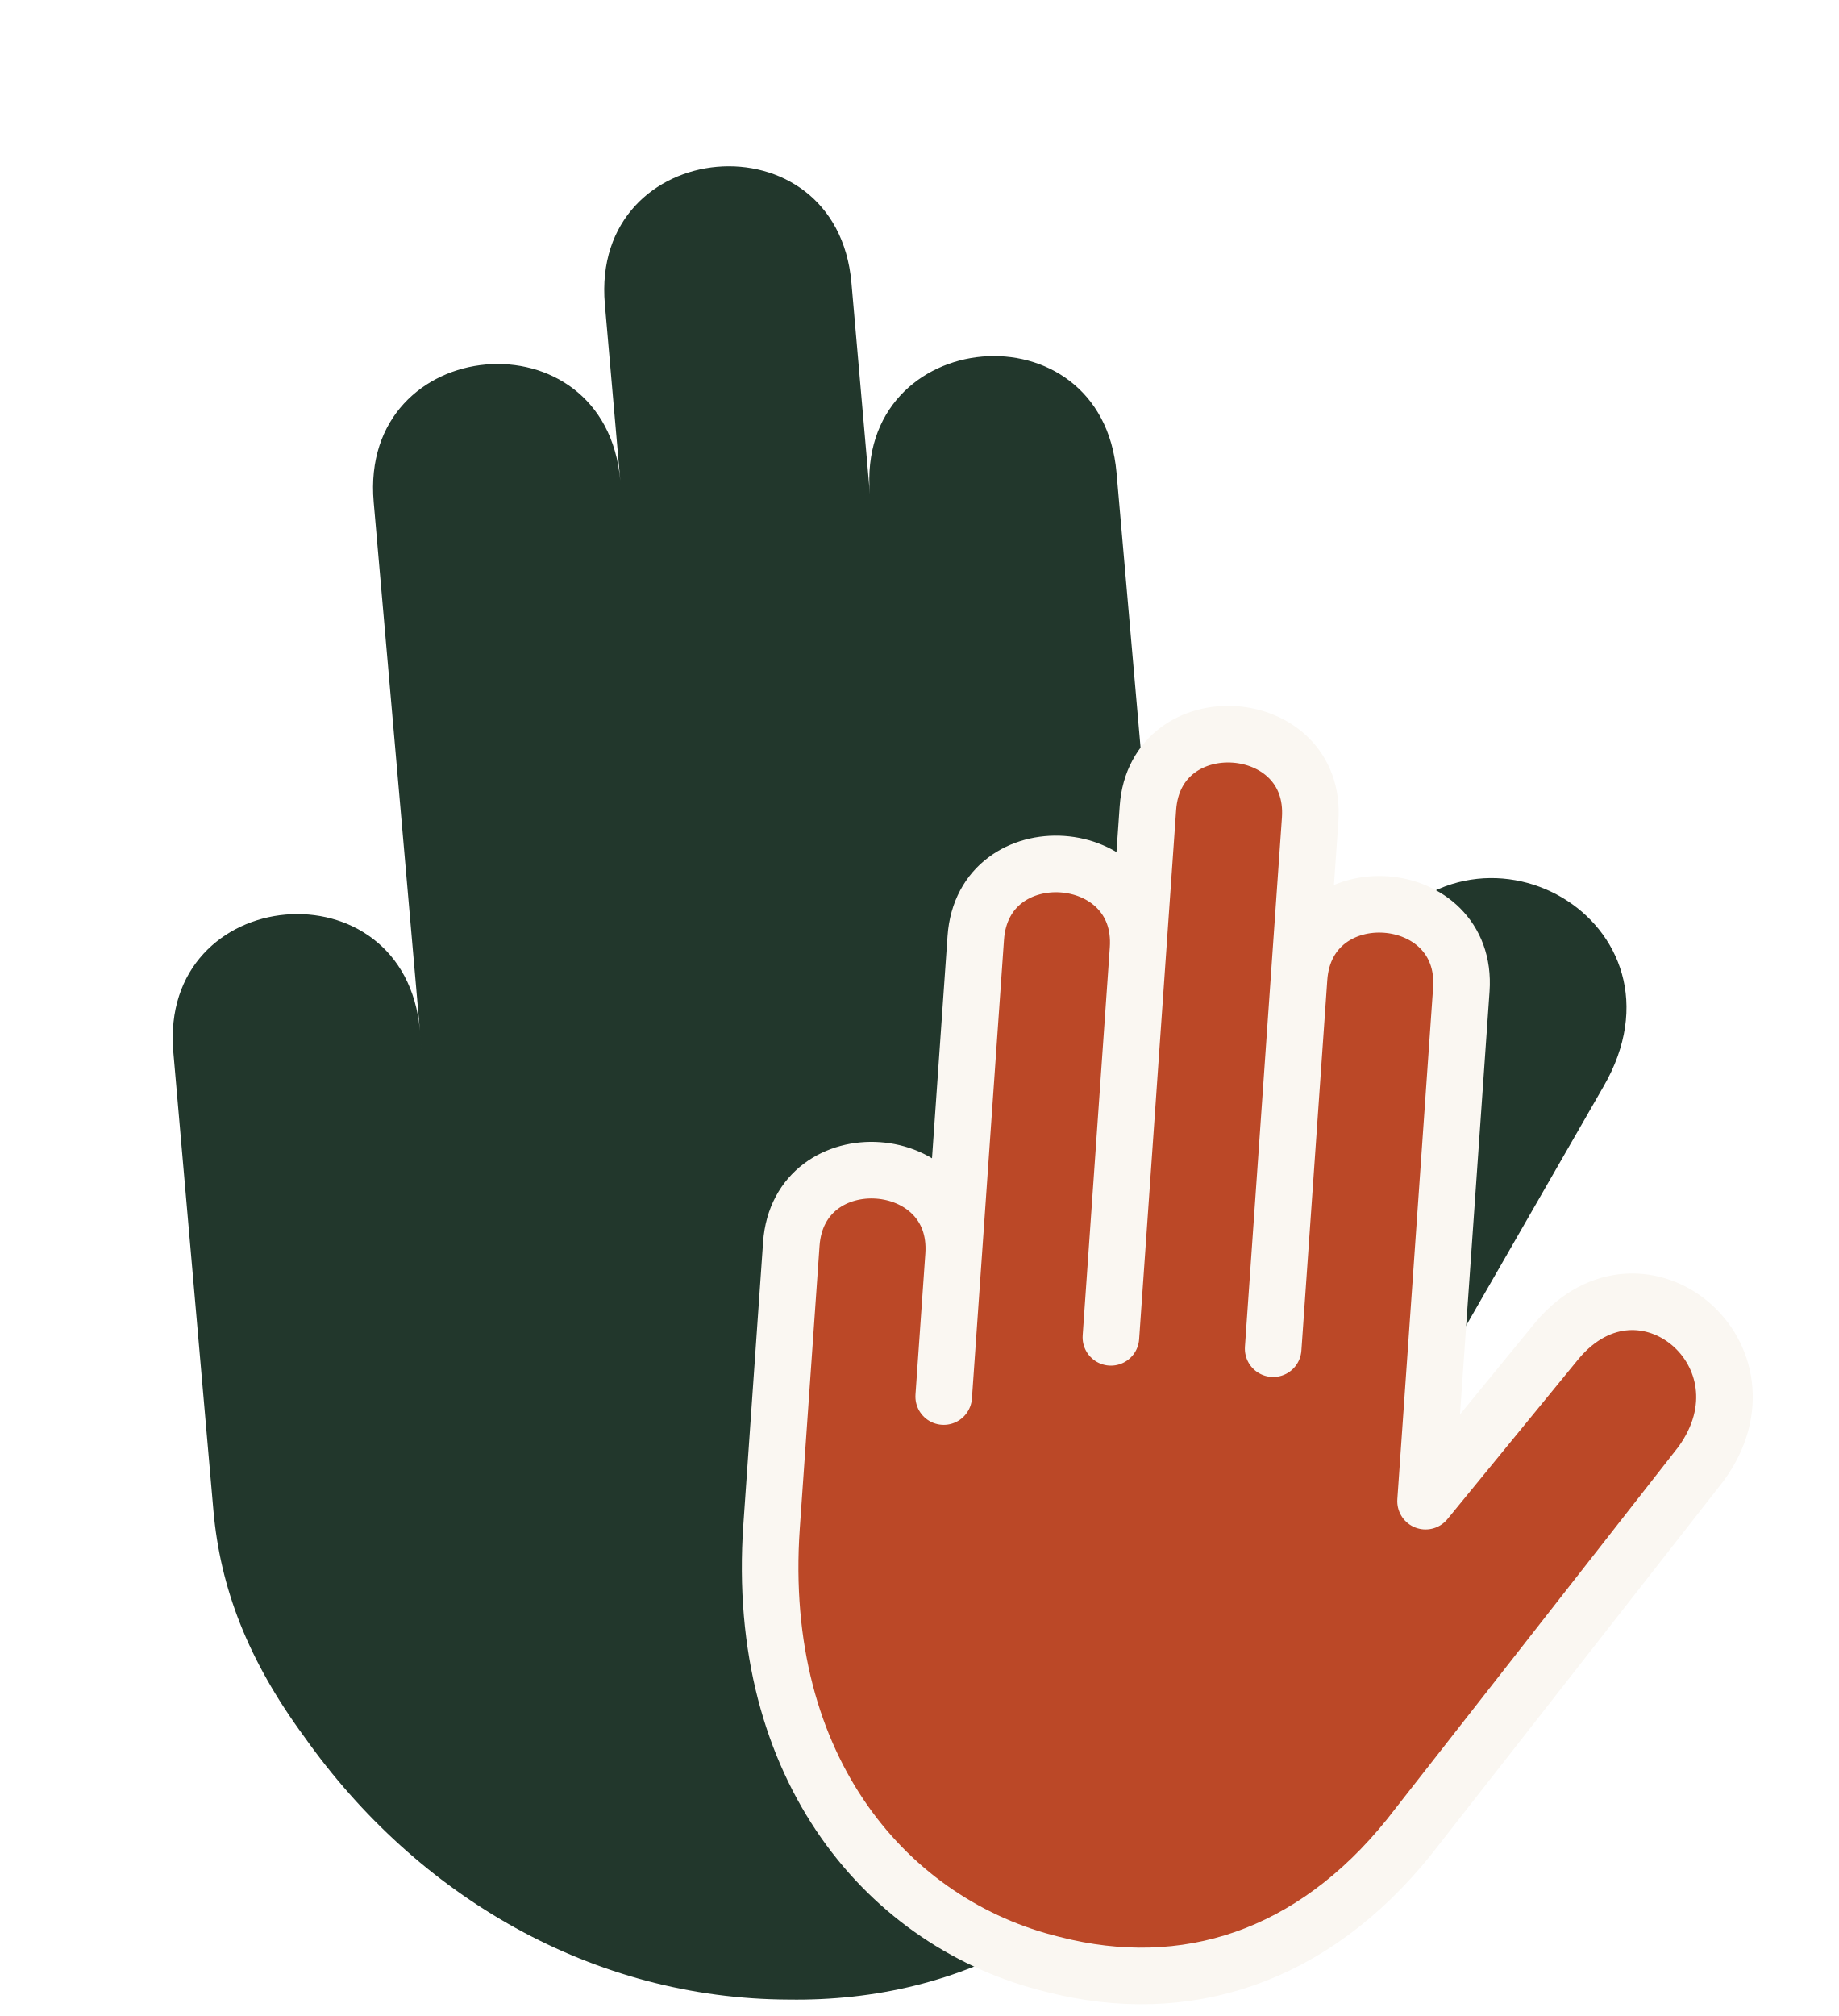
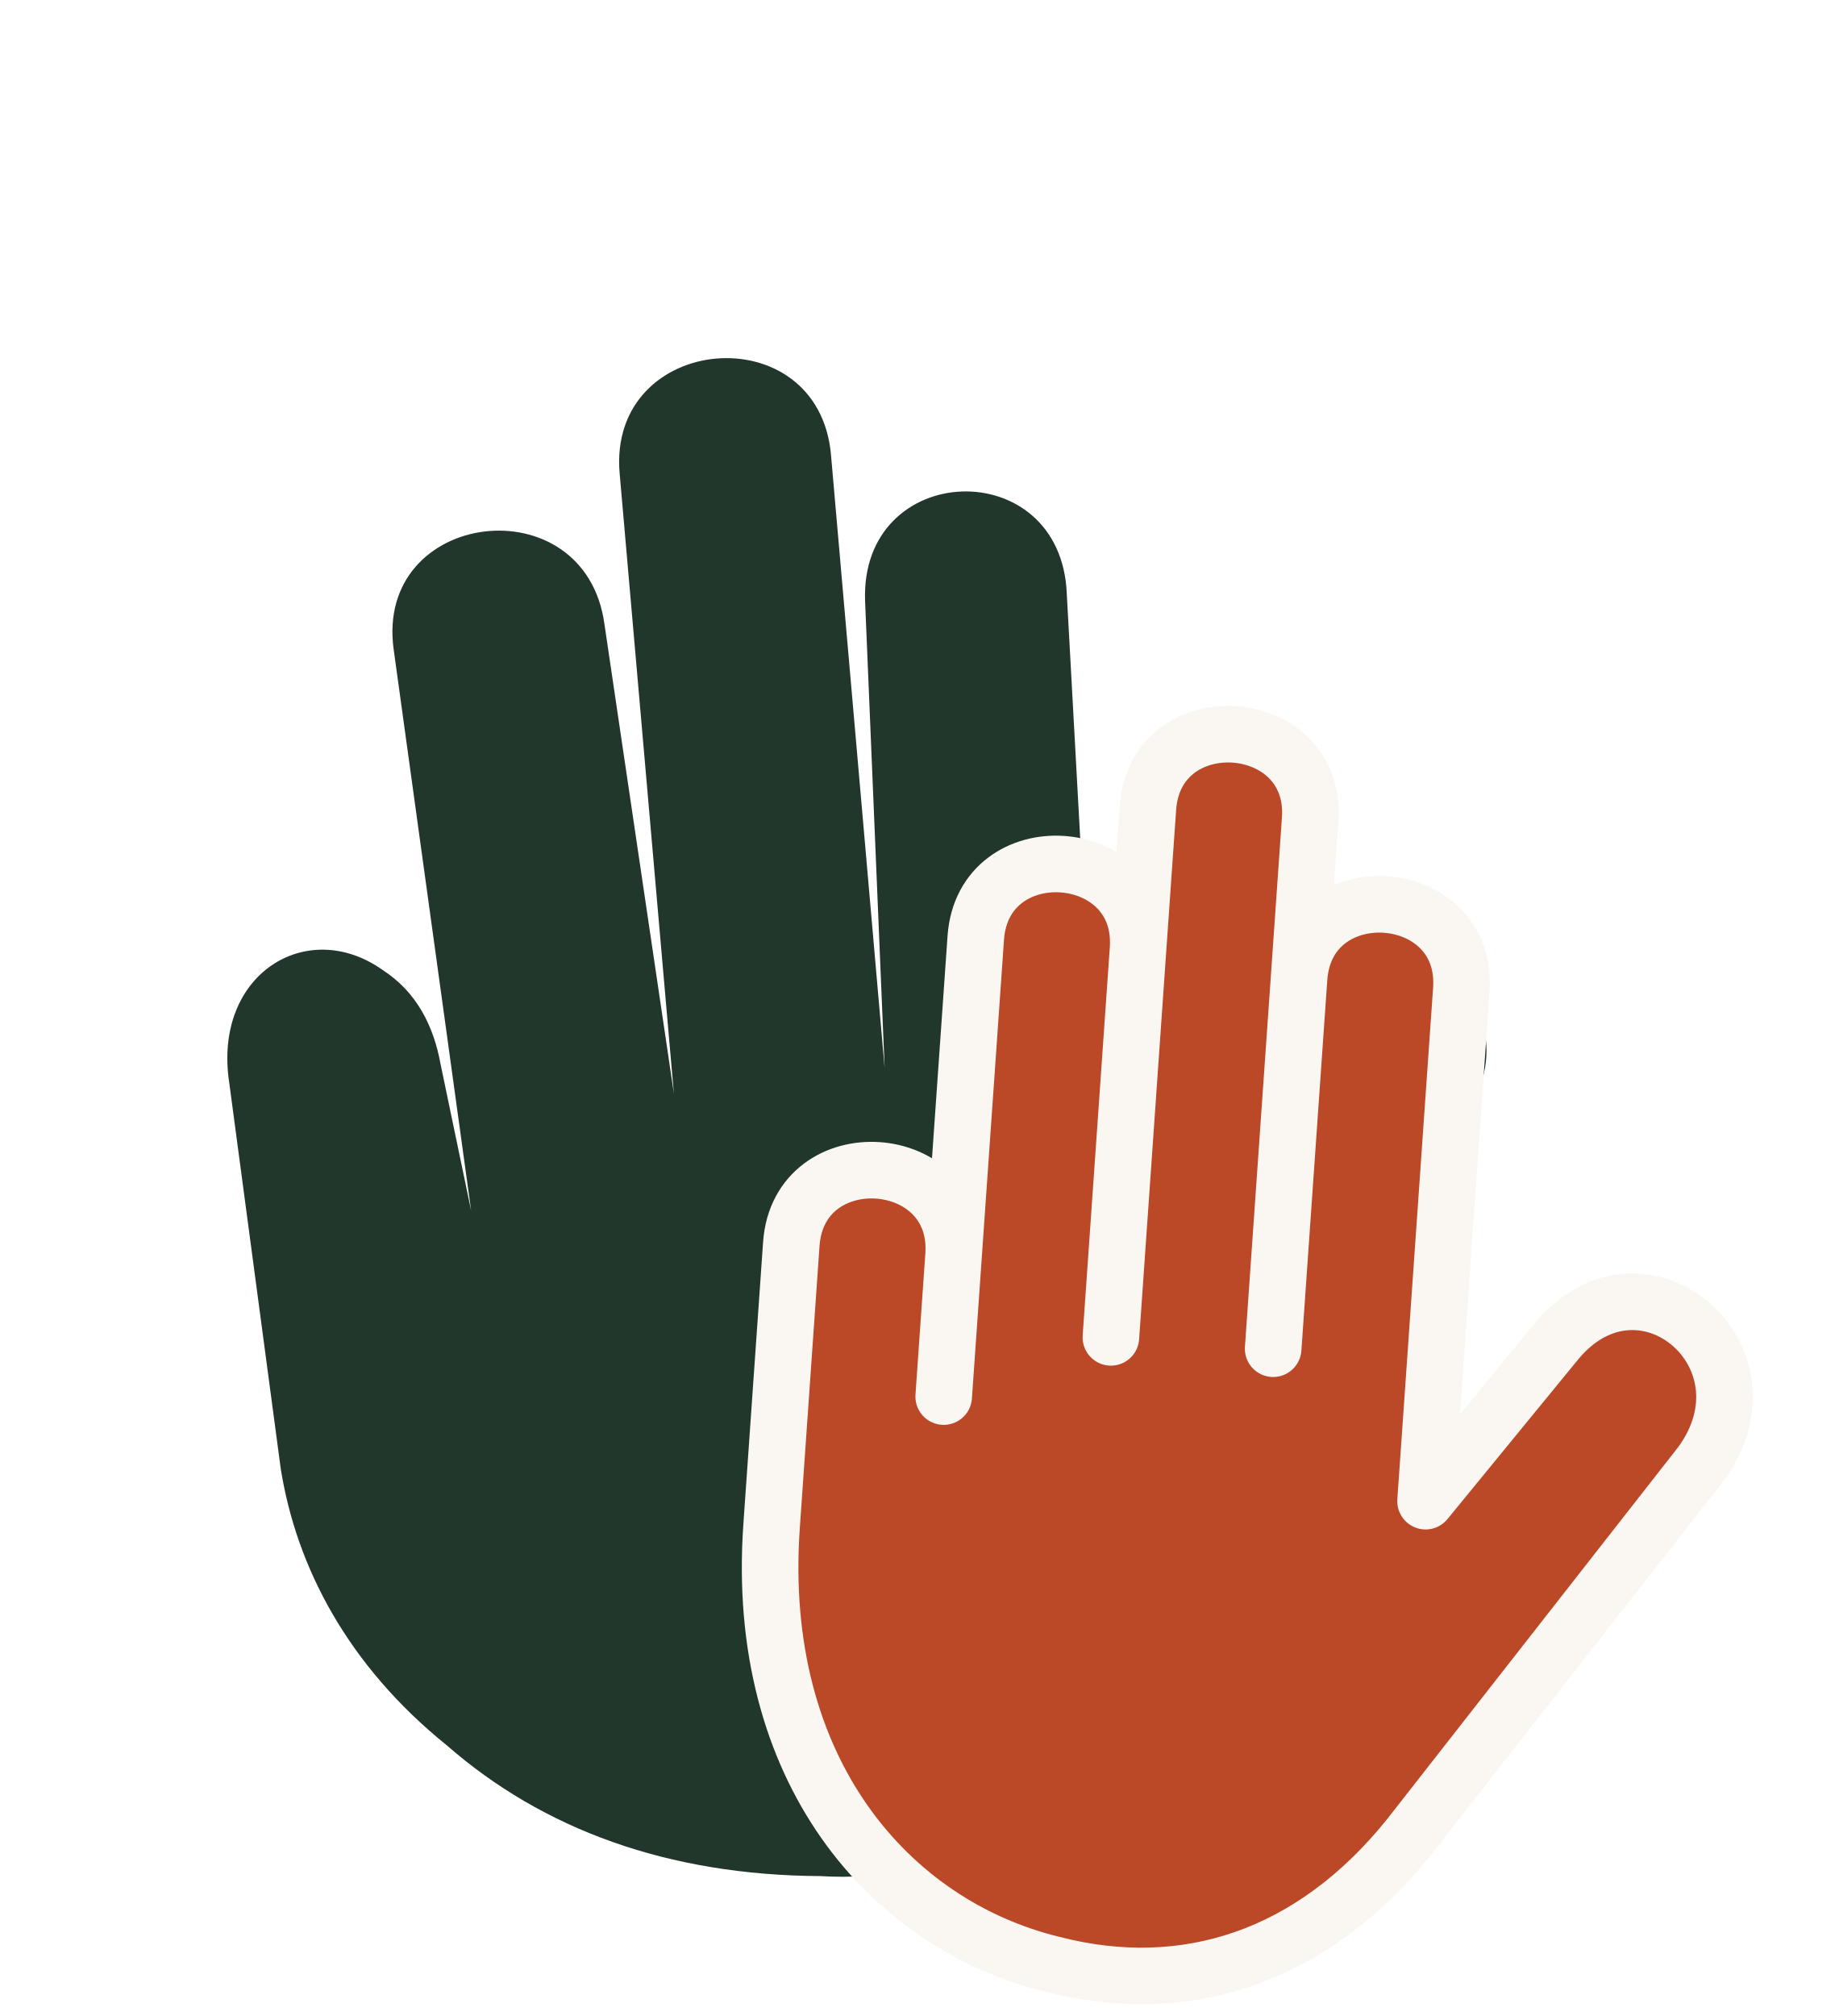
<svg xmlns="http://www.w3.org/2000/svg" viewBox="5 3 52 57" fill="none" stroke-linecap="round" stroke-linejoin="round">
-   <path d="M10 44V31c0-4.8 7-4.8 7 0v6-21c0-4.8 7-4.8 7 0v17-22c0-4.8 7-4.8 7 0v22-16c0-4.8 7-4.8 7 0v22l6-8c3.3-4.1 9.3.1 6.2 4.5L38 53c-3.6 4.8-8.1 6.7-13 6.2-5.5-.5-10.2-3.8-13-8.6-1.4-2.3-2-4.4-2-6.6Z" fill="#22372c" transform="rotate(-5 30 33)" />
+   <path d="M12 43 11.5 32c-.2-3.1 2.6-4.5 4.6-2.8.9.7 1.3 1.7 1.4 2.8l.5 4.2-.8-16c-.2-4 5.8-4.2 6-.2l.8 13.4V15.8c0-4 6-4 6 0v17.4l.6-13.2c.2-4 5.9-3.7 5.7.3l-.6 18.5 5.7-6.6c2.7-3.2 7.4.4 4.9 3.7L36.1 50.7c-3.4 4.5-6.5 5.6-9.9 5.1-4.3-.4-7.7-2-10.2-4.6-2.6-2.5-3.8-5.4-4-8.2Z" fill="#22372c" transform="rotate(-5 30 33)" />
  <path d="M27 47V39c0-3 4.6-3 4.6 0v4-13c0-3 4.6-3 4.6 0v11-15c0-3 4.6-3 4.6 0v15-10.5c0-3 4.6-3 4.6 0V45l3.4-4.8c2.2-3 6.3 0 4.3 3.2l-7.5 11.1c-2.5 3.6-6 5-9.8 4.3-4.7-.8-8.8-4.9-8.8-11.8Z" fill="#bb4827" stroke="#faf7f2" stroke-width="1.6" transform="rotate(4 39 44)" />
</svg>
